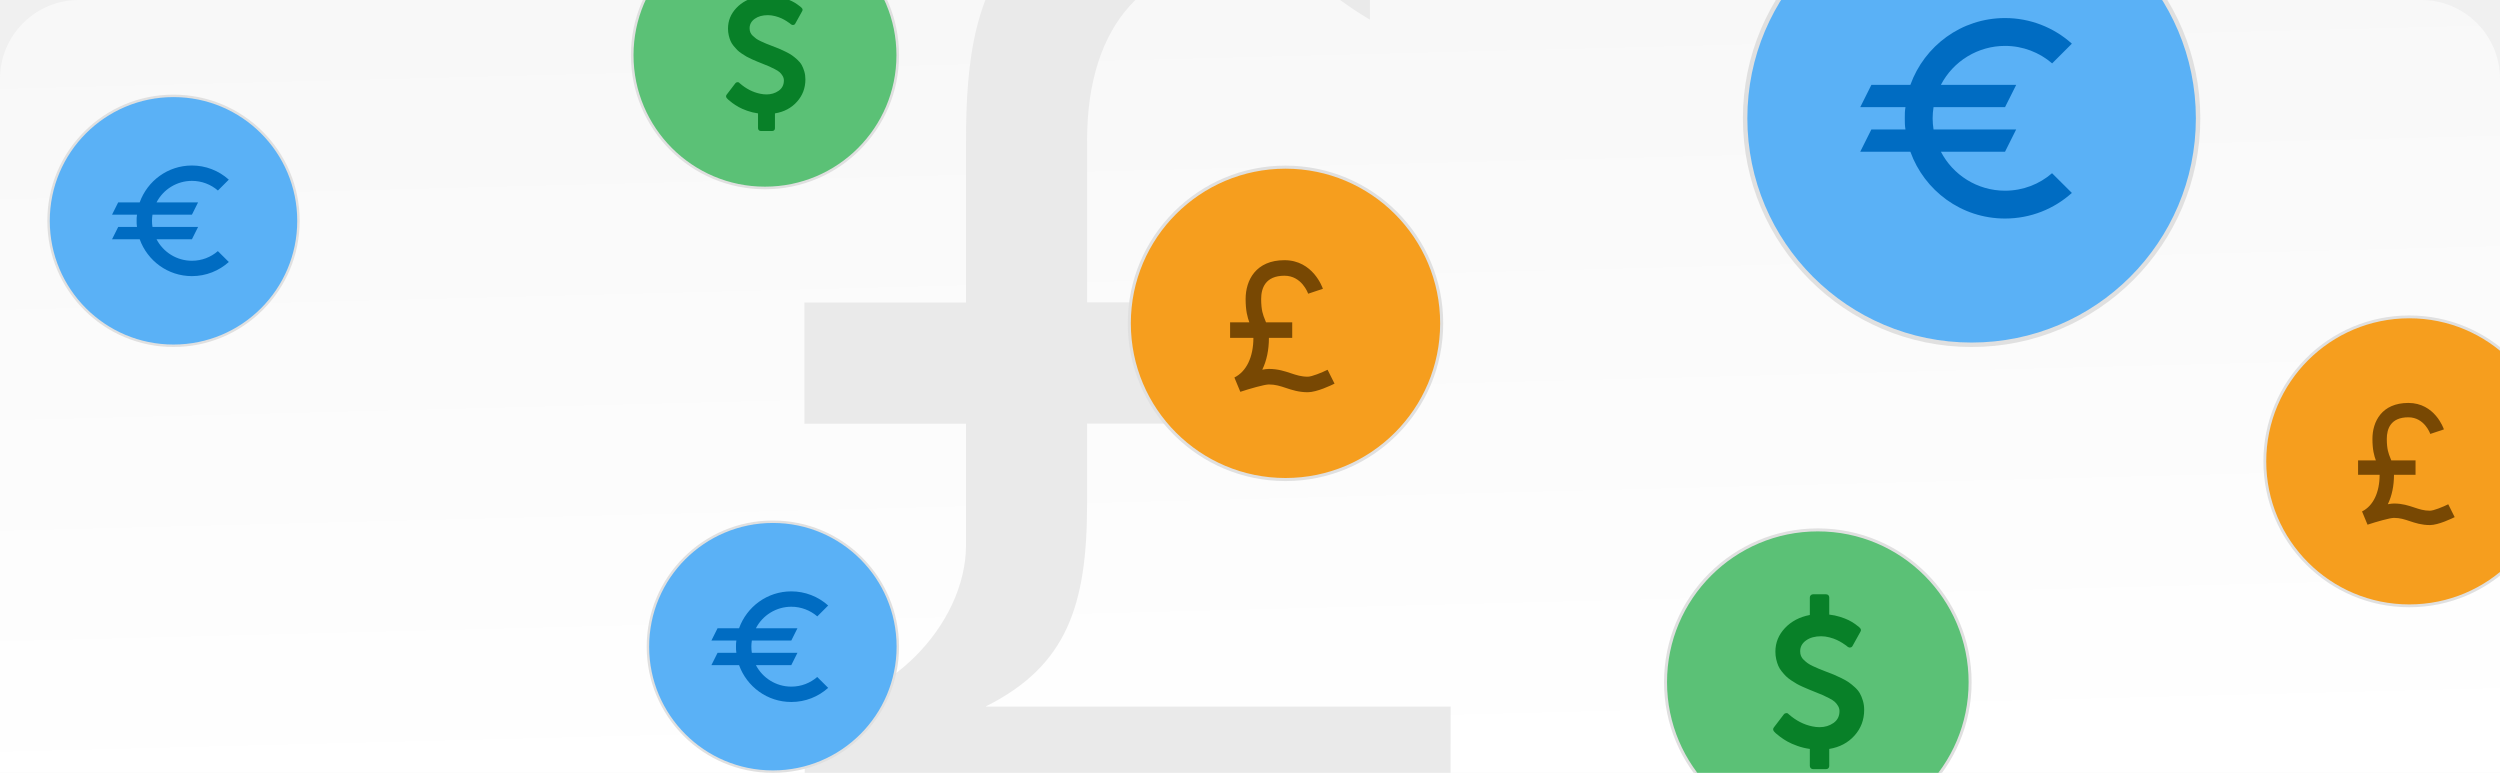
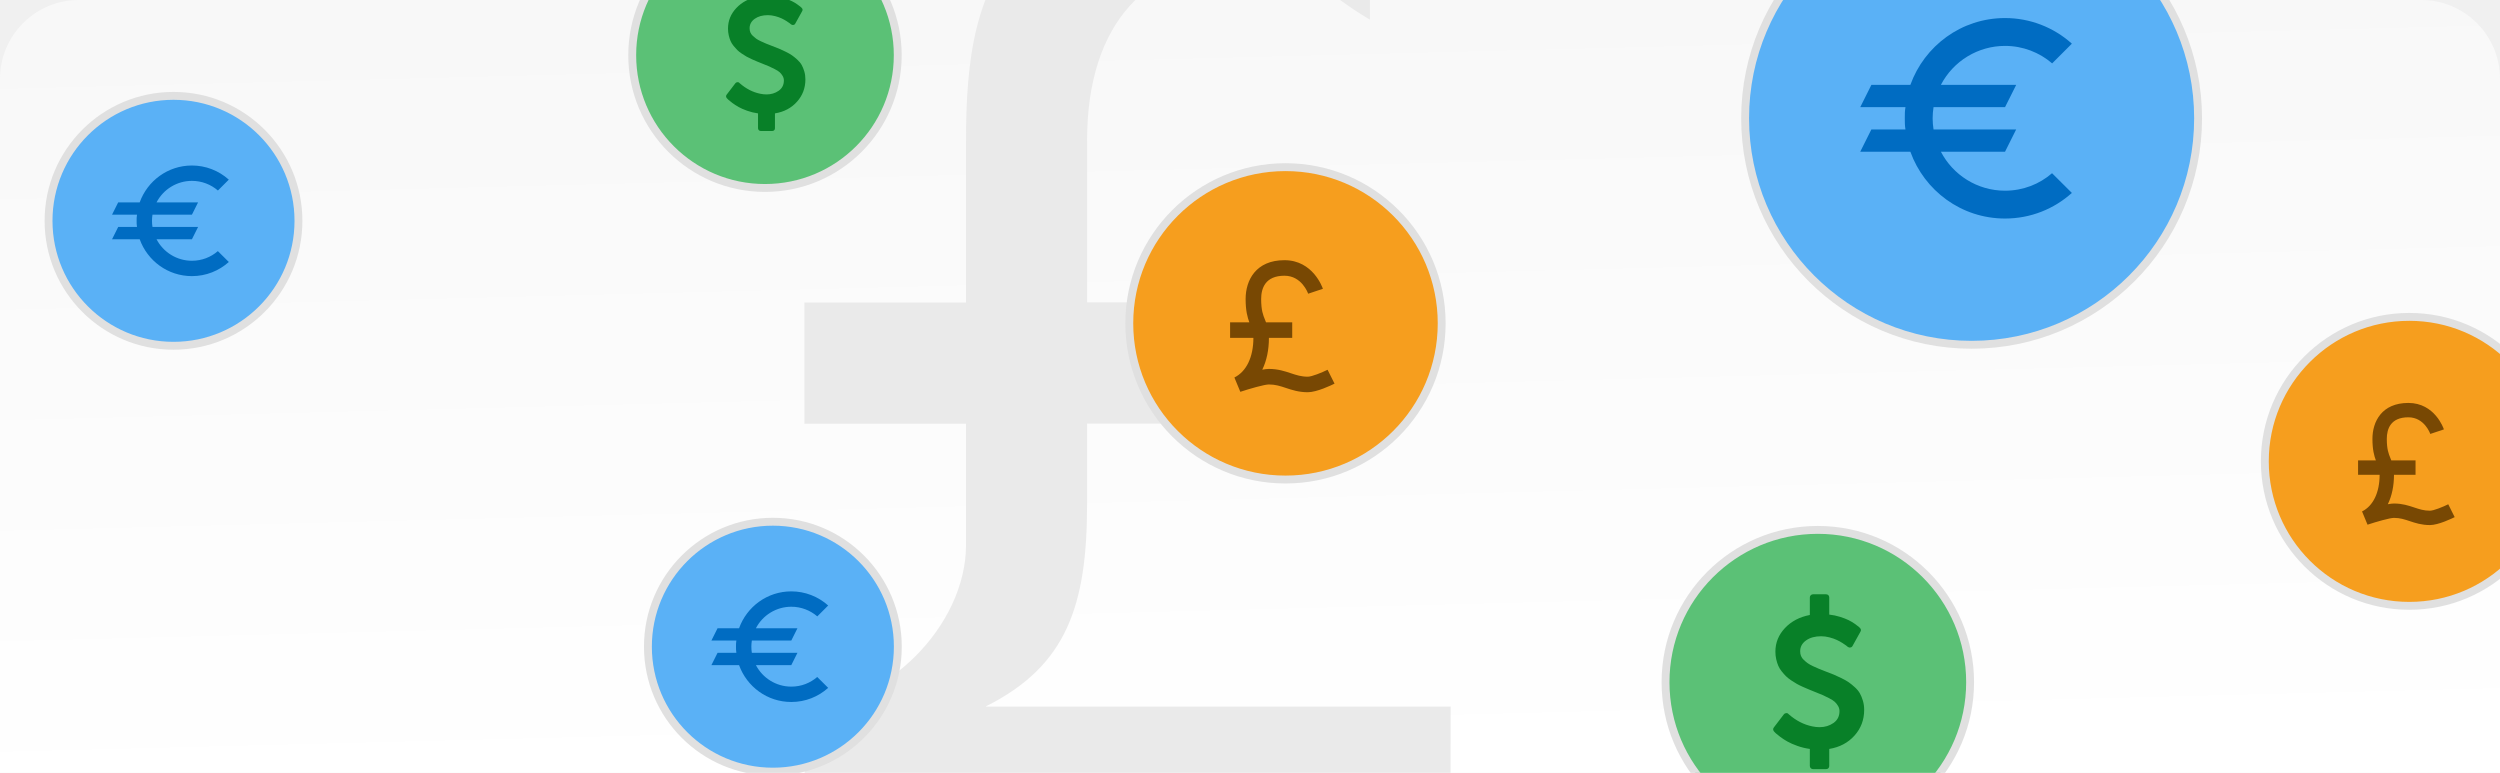
<svg xmlns="http://www.w3.org/2000/svg" width="317" height="98" viewBox="0 0 317 98" fill="none">
  <g clip-path="url(#clip0_174_43264)">
    <path d="M0 10C0 4.477 4.477 0 10 0H307C312.523 0 317 4.477 317 10V98H0V10Z" fill="url(#paint0_linear_174_43264)" />
    <path d="M125.038 89.551C135.272 84.434 137.842 76.747 137.842 63.943V53.709H163.451V38.334H137.842V17.842C137.842 2.828 145.554 -5.196 158.334 -5.196C164.532 -5.196 168.135 -0.727 173.709 2.492V-15.43C167.727 -17.736 165.589 -18 158.334 -18C147.572 -18 137.074 -14.733 130.299 -8.199C123.549 -1.688 122.492 7.681 122.492 17.866V38.358H102V53.733H122.492V69.108C122.492 79.341 112.258 89.599 102 89.599L102.072 105.046H183.919L183.943 89.599H125.038V89.551Z" fill="#EAEAEA" />
-     <circle cx="163" cy="41" r="19.805" fill="#F69E1E" stroke="#E0E0E0" stroke-width="0.39" />
+     <circle cx="163" cy="41" r="19.805" fill="#F69E1E" stroke="#E0E0E0" strokeWidth="0.39" />
    <path d="M156.52 47.868L157.273 49.683C158.436 49.296 160.331 48.75 160.9 48.75C161.725 48.75 162.34 48.955 163.051 49.191C163.814 49.446 164.68 49.735 165.824 49.735C166.983 49.735 168.855 48.828 169.219 48.646L168.337 46.885C167.627 47.239 166.337 47.765 165.824 47.765C164.999 47.765 164.384 47.56 163.673 47.324C162.91 47.069 162.044 46.78 160.9 46.78C160.674 46.78 160.382 46.816 160.056 46.878C160.606 45.746 160.9 44.378 160.9 42.841H163.854V40.871H160.531C160.49 40.766 160.449 40.658 160.408 40.559C160.154 39.937 159.915 39.349 159.915 37.916C159.915 36.568 160.428 34.962 162.87 34.962C165.06 34.962 165.845 37.155 165.875 37.243L167.743 36.619C167.693 36.472 166.493 32.992 162.87 32.992C159.238 32.992 157.945 35.536 157.945 37.916C157.945 39.385 158.176 40.231 158.416 40.871H155.976V42.841H158.93C158.93 45.27 158.052 47.103 156.52 47.868Z" fill="#784803" />
-     <circle cx="305.5" cy="58.5" r="18.32" fill="#F69E1E" stroke="#E0E0E0" stroke-width="0.36" />
+     <circle cx="305.5" cy="58.5" r="18.32" fill="#F69E1E" stroke="#E0E0E0" strokeWidth="0.36" />
    <path d="M299.507 64.852L300.203 66.531C301.279 66.173 303.031 65.668 303.558 65.668C304.321 65.668 304.89 65.857 305.547 66.076C306.253 66.312 307.054 66.579 308.113 66.579C309.185 66.579 310.917 65.74 311.253 65.572L310.438 63.942C309.781 64.27 308.587 64.757 308.113 64.757C307.349 64.757 306.781 64.567 306.123 64.348C305.417 64.112 304.616 63.846 303.558 63.846C303.349 63.846 303.079 63.879 302.777 63.936C303.286 62.889 303.558 61.624 303.558 60.202H306.291V58.38H303.217C303.179 58.282 303.141 58.183 303.103 58.091C302.868 57.516 302.647 56.972 302.647 55.647C302.647 54.4 303.121 52.914 305.38 52.914C307.406 52.914 308.132 54.943 308.16 55.024L309.887 54.447C309.842 54.31 308.731 51.092 305.38 51.092C302.021 51.092 300.825 53.445 300.825 55.647C300.825 57.005 301.038 57.788 301.26 58.38H299.003V60.202H301.736C301.736 62.449 300.923 64.144 299.507 64.852Z" fill="#784803" />
-     <circle cx="250" cy="15" r="28.718" fill="#5AB1F6" stroke="#E0E0E0" stroke-width="0.565" />
+     <circle cx="250" cy="15" r="28.718" fill="#5AB1F6" stroke="#E0E0E0" strokeWidth="0.565" />
    <path d="M254.239 24.18C250.708 24.18 247.63 22.175 246.104 19.237H254.239L255.652 16.412H245.172C245.101 15.946 245.059 15.48 245.059 15C245.059 14.52 245.101 14.054 245.172 13.588H254.239L255.652 10.763H246.104C246.878 9.273 248.045 8.024 249.48 7.153C250.914 6.281 252.561 5.82 254.239 5.82C256.513 5.82 258.603 6.653 260.213 8.037L262.713 5.537C260.387 3.444 257.368 2.287 254.239 2.289C248.703 2.289 244.014 5.82 242.234 10.763H237.291L235.879 13.588H241.613C241.528 14.054 241.528 14.52 241.528 15C241.528 15.48 241.528 15.946 241.613 16.412H237.291L235.879 19.237H242.234C244.014 24.18 248.703 27.711 254.239 27.711C257.502 27.711 260.468 26.482 262.713 24.463L260.199 21.963C258.603 23.347 256.527 24.18 254.239 24.18Z" fill="#006CC2" />
-     <circle cx="98" cy="82" r="15.844" fill="#5AB1F6" stroke="#E0E0E0" stroke-width="0.312" />
+     <circle cx="98" cy="82" r="15.844" fill="#5AB1F6" stroke="#E0E0E0" strokeWidth="0.312" />
    <path d="M100.337 87.064C98.389 87.064 96.69 85.958 95.849 84.337H100.337L101.116 82.778H95.334C95.295 82.521 95.272 82.264 95.272 81.999C95.272 81.734 95.295 81.477 95.334 81.22H100.337L101.116 79.662H95.849C96.275 78.84 96.919 78.151 97.711 77.67C98.502 77.189 99.411 76.934 100.337 76.934C101.591 76.934 102.745 77.394 103.633 78.158L105.012 76.778C103.729 75.624 102.063 74.985 100.337 74.986C97.282 74.986 94.695 76.934 93.713 79.662H90.986L90.207 81.22H93.371C93.324 81.477 93.324 81.734 93.324 81.999C93.324 82.264 93.324 82.521 93.371 82.778H90.986L90.207 84.337H93.713C94.695 87.064 97.282 89.012 100.337 89.012C102.137 89.012 103.773 88.334 105.012 87.22L103.625 85.841C102.745 86.605 101.599 87.064 100.337 87.064Z" fill="#006CC2" />
-     <circle cx="22" cy="28" r="15.844" fill="#5AB1F6" stroke="#E0E0E0" stroke-width="0.312" />
+     <circle cx="22" cy="28" r="15.844" fill="#5AB1F6" stroke="#E0E0E0" strokeWidth="0.312" />
    <path d="M24.337 33.064C22.389 33.064 20.69 31.958 19.849 30.337H24.337L25.116 28.779H19.334C19.295 28.521 19.272 28.264 19.272 27.999C19.272 27.734 19.295 27.477 19.334 27.22H24.337L25.116 25.662H19.849C20.275 24.84 20.919 24.151 21.711 23.67C22.502 23.189 23.411 22.934 24.337 22.934C25.591 22.934 26.745 23.394 27.633 24.158L29.012 22.779C27.729 21.624 26.063 20.985 24.337 20.986C21.282 20.986 18.695 22.934 17.713 25.662H14.986L14.207 27.22H17.371C17.324 27.477 17.324 27.734 17.324 27.999C17.324 28.264 17.324 28.521 17.371 28.779H14.986L14.207 30.337H17.713C18.695 33.064 21.282 35.012 24.337 35.012C26.137 35.012 27.773 34.334 29.012 33.22L27.625 31.841C26.745 32.605 25.599 33.064 24.337 33.064Z" fill="#006CC2" />
-     <circle cx="230.5" cy="86.5" r="19.31" fill="#5BC176" stroke="#E0E0E0" stroke-width="0.38" />
+     <circle cx="230.5" cy="86.5" r="19.31" fill="#5BC176" stroke="#E0E0E0" strokeWidth="0.38" />
    <g clip-path="url(#clip1_174_43264)">
      <path d="M236.377 90.016C236.377 91.278 235.967 92.365 235.146 93.276C234.325 94.187 233.26 94.75 231.948 94.964V97.129C231.948 97.245 231.911 97.339 231.837 97.414C231.763 97.488 231.668 97.525 231.552 97.525H229.882C229.775 97.525 229.682 97.486 229.604 97.407C229.526 97.329 229.487 97.236 229.487 97.129V94.964C228.942 94.89 228.417 94.762 227.909 94.581C227.402 94.399 226.984 94.216 226.654 94.03C226.324 93.845 226.019 93.647 225.738 93.437C225.458 93.226 225.266 93.072 225.163 92.973C225.06 92.874 224.988 92.799 224.947 92.75C224.806 92.577 224.798 92.408 224.922 92.243L226.196 90.573C226.254 90.49 226.349 90.441 226.481 90.424C226.604 90.408 226.703 90.445 226.777 90.536L226.802 90.561C227.734 91.377 228.736 91.892 229.808 92.107C230.113 92.173 230.418 92.206 230.724 92.206C231.392 92.206 231.979 92.028 232.486 91.674C232.994 91.319 233.247 90.816 233.247 90.165C233.247 89.934 233.185 89.715 233.062 89.509C232.938 89.303 232.8 89.13 232.647 88.99C232.495 88.849 232.253 88.695 231.924 88.526C231.594 88.356 231.321 88.225 231.107 88.13C230.893 88.035 230.563 87.901 230.117 87.728C229.796 87.596 229.542 87.493 229.357 87.418C229.171 87.344 228.918 87.235 228.596 87.091C228.274 86.946 228.017 86.819 227.823 86.707C227.629 86.596 227.396 86.449 227.124 86.268C226.852 86.087 226.631 85.911 226.462 85.742C226.293 85.573 226.114 85.371 225.924 85.136C225.734 84.901 225.588 84.662 225.485 84.419C225.382 84.175 225.295 83.901 225.225 83.596C225.155 83.291 225.12 82.969 225.12 82.631C225.12 81.493 225.524 80.495 226.332 79.638C227.14 78.78 228.192 78.227 229.487 77.98V75.753C229.487 75.646 229.526 75.553 229.604 75.475C229.682 75.397 229.775 75.357 229.882 75.357H231.552C231.668 75.357 231.763 75.394 231.837 75.469C231.911 75.543 231.948 75.638 231.948 75.753V77.93C232.418 77.98 232.874 78.075 233.315 78.215C233.756 78.355 234.115 78.493 234.391 78.629C234.668 78.765 234.929 78.92 235.177 79.093C235.424 79.266 235.585 79.386 235.659 79.452C235.734 79.518 235.795 79.576 235.845 79.625C235.985 79.774 236.006 79.93 235.907 80.095L234.905 81.901C234.839 82.025 234.744 82.091 234.62 82.099C234.505 82.124 234.393 82.095 234.286 82.013C234.261 81.988 234.202 81.938 234.107 81.864C234.012 81.79 233.851 81.681 233.624 81.536C233.398 81.392 233.156 81.26 232.901 81.141C232.645 81.021 232.338 80.914 231.979 80.819C231.62 80.724 231.268 80.677 230.922 80.677C230.138 80.677 229.499 80.854 229.004 81.209C228.509 81.563 228.262 82.021 228.262 82.582C228.262 82.796 228.297 82.994 228.367 83.175C228.437 83.357 228.559 83.528 228.732 83.689C228.905 83.85 229.068 83.986 229.221 84.097C229.373 84.208 229.604 84.336 229.913 84.481C230.223 84.625 230.472 84.736 230.662 84.814C230.851 84.893 231.14 85.006 231.528 85.155C231.965 85.32 232.299 85.45 232.53 85.544C232.761 85.639 233.074 85.784 233.47 85.977C233.866 86.171 234.177 86.346 234.404 86.503C234.631 86.66 234.886 86.866 235.171 87.122C235.455 87.377 235.674 87.639 235.826 87.907C235.979 88.175 236.109 88.49 236.216 88.853C236.323 89.216 236.377 89.604 236.377 90.016Z" fill="#088028" />
    </g>
-     <circle cx="97" cy="7" r="16.834" fill="#5BC176" stroke="#E0E0E0" stroke-width="0.331" />
+     <circle cx="97" cy="7" r="16.834" fill="#5BC176" stroke="#E0E0E0" strokeWidth="0.331" />
    <g clip-path="url(#clip2_174_43264)">
      <path d="M102.125 10.065C102.125 11.165 101.767 12.112 101.052 12.906C100.336 13.701 99.407 14.191 98.264 14.378V16.266C98.264 16.366 98.231 16.449 98.167 16.514C98.102 16.578 98.019 16.611 97.919 16.611H96.463C96.369 16.611 96.288 16.576 96.22 16.508C96.152 16.44 96.118 16.359 96.118 16.266V14.378C95.643 14.314 95.185 14.202 94.743 14.044C94.301 13.886 93.936 13.726 93.648 13.564C93.361 13.402 93.094 13.23 92.85 13.046C92.606 12.863 92.439 12.728 92.349 12.642C92.259 12.556 92.196 12.491 92.16 12.448C92.038 12.297 92.031 12.15 92.138 12.006L93.249 10.55C93.299 10.478 93.382 10.435 93.497 10.421C93.605 10.406 93.691 10.438 93.756 10.518L93.778 10.539C94.59 11.251 95.463 11.7 96.398 11.887C96.664 11.945 96.93 11.973 97.196 11.973C97.778 11.973 98.291 11.819 98.733 11.51C99.175 11.201 99.396 10.762 99.396 10.194C99.396 9.993 99.342 9.802 99.234 9.622C99.127 9.443 99.006 9.292 98.873 9.169C98.74 9.047 98.53 8.912 98.242 8.765C97.955 8.618 97.717 8.503 97.531 8.42C97.344 8.337 97.056 8.22 96.668 8.069C96.387 7.954 96.166 7.865 96.004 7.8C95.843 7.735 95.622 7.64 95.341 7.514C95.061 7.388 94.836 7.277 94.667 7.18C94.498 7.083 94.295 6.955 94.058 6.797C93.821 6.639 93.628 6.486 93.481 6.339C93.334 6.191 93.177 6.015 93.012 5.81C92.847 5.605 92.719 5.397 92.629 5.185C92.539 4.973 92.464 4.734 92.403 4.468C92.341 4.202 92.311 3.921 92.311 3.626C92.311 2.634 92.663 1.764 93.368 1.017C94.072 0.269 94.989 -0.213 96.118 -0.429V-2.37C96.118 -2.463 96.152 -2.544 96.22 -2.612C96.288 -2.681 96.369 -2.715 96.463 -2.715H97.919C98.019 -2.715 98.102 -2.682 98.167 -2.618C98.231 -2.553 98.264 -2.47 98.264 -2.37V-0.472C98.674 -0.429 99.071 -0.346 99.456 -0.224C99.84 -0.101 100.153 0.019 100.394 0.138C100.635 0.256 100.863 0.391 101.079 0.542C101.294 0.693 101.434 0.797 101.499 0.855C101.564 0.912 101.618 0.963 101.661 1.006C101.783 1.135 101.801 1.272 101.715 1.416L100.841 2.99C100.784 3.098 100.701 3.155 100.593 3.163C100.493 3.184 100.396 3.159 100.302 3.087C100.281 3.066 100.228 3.022 100.146 2.958C100.063 2.893 99.923 2.798 99.725 2.672C99.527 2.546 99.317 2.431 99.094 2.327C98.871 2.223 98.603 2.129 98.291 2.046C97.978 1.964 97.671 1.922 97.369 1.922C96.686 1.922 96.129 2.077 95.697 2.386C95.266 2.695 95.05 3.094 95.05 3.583C95.05 3.77 95.081 3.943 95.142 4.101C95.203 4.259 95.309 4.408 95.46 4.548C95.611 4.689 95.753 4.807 95.886 4.904C96.019 5.001 96.22 5.113 96.49 5.239C96.759 5.364 96.977 5.461 97.142 5.53C97.308 5.598 97.559 5.697 97.897 5.826C98.278 5.97 98.569 6.083 98.771 6.166C98.972 6.249 99.245 6.375 99.59 6.544C99.935 6.712 100.207 6.865 100.405 7.002C100.602 7.138 100.825 7.318 101.073 7.541C101.321 7.764 101.512 7.992 101.645 8.226C101.778 8.46 101.891 8.735 101.984 9.051C102.078 9.367 102.125 9.705 102.125 10.065Z" fill="#088028" />
    </g>
  </g>
  <defs>
    <linearGradient id="paint0_linear_174_43264" x1="167.5" y1="-3.4004e-07" x2="170" y2="98" gradientUnits="userSpaceOnUse">
      <stop stop-color="#F8F8F8" />
      <stop offset="1" stop-color="white" />
    </linearGradient>
    <clipPath id="clip0_174_43264">
      <path d="M0 10C0 4.477 4.477 0 10 0H307C312.523 0 317 4.477 317 10V98H0V10Z" fill="white" />
    </clipPath>
    <clipPath id="clip1_174_43264">
      <rect width="11.876" height="22.168" fill="white" transform="translate(224.675 75.3574)" />
    </clipPath>
    <clipPath id="clip2_174_43264">
      <rect width="10.353" height="19.326" fill="white" transform="translate(91.9219 -2.71484)" />
    </clipPath>
  </defs>
</svg>
